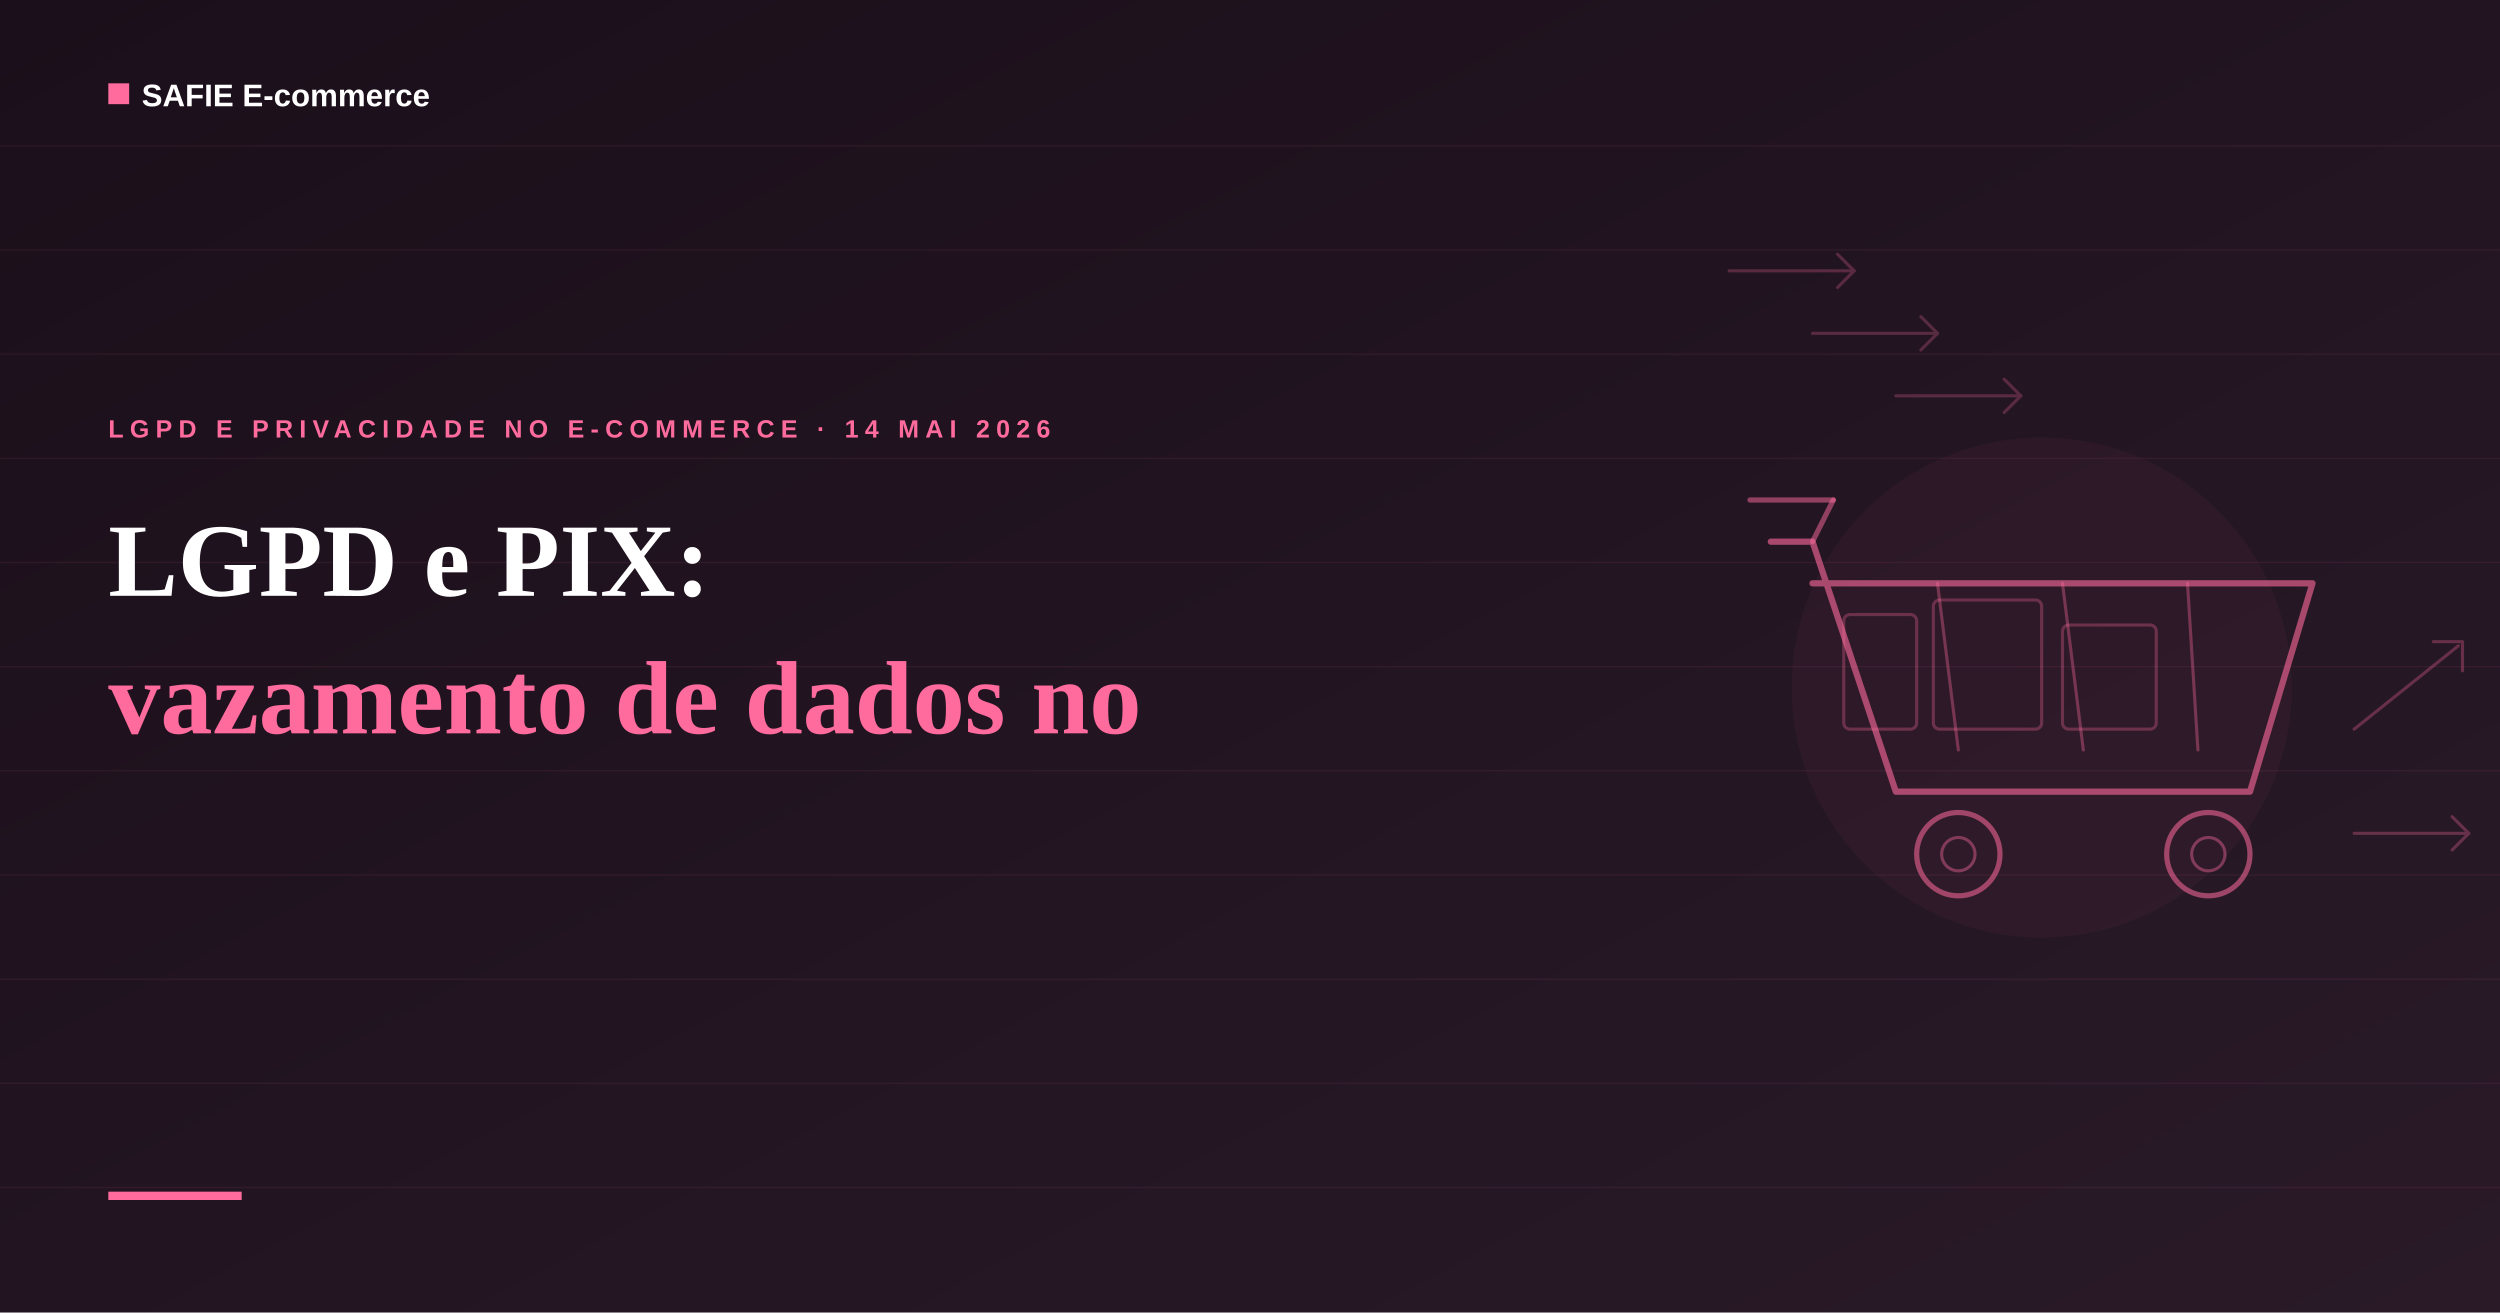
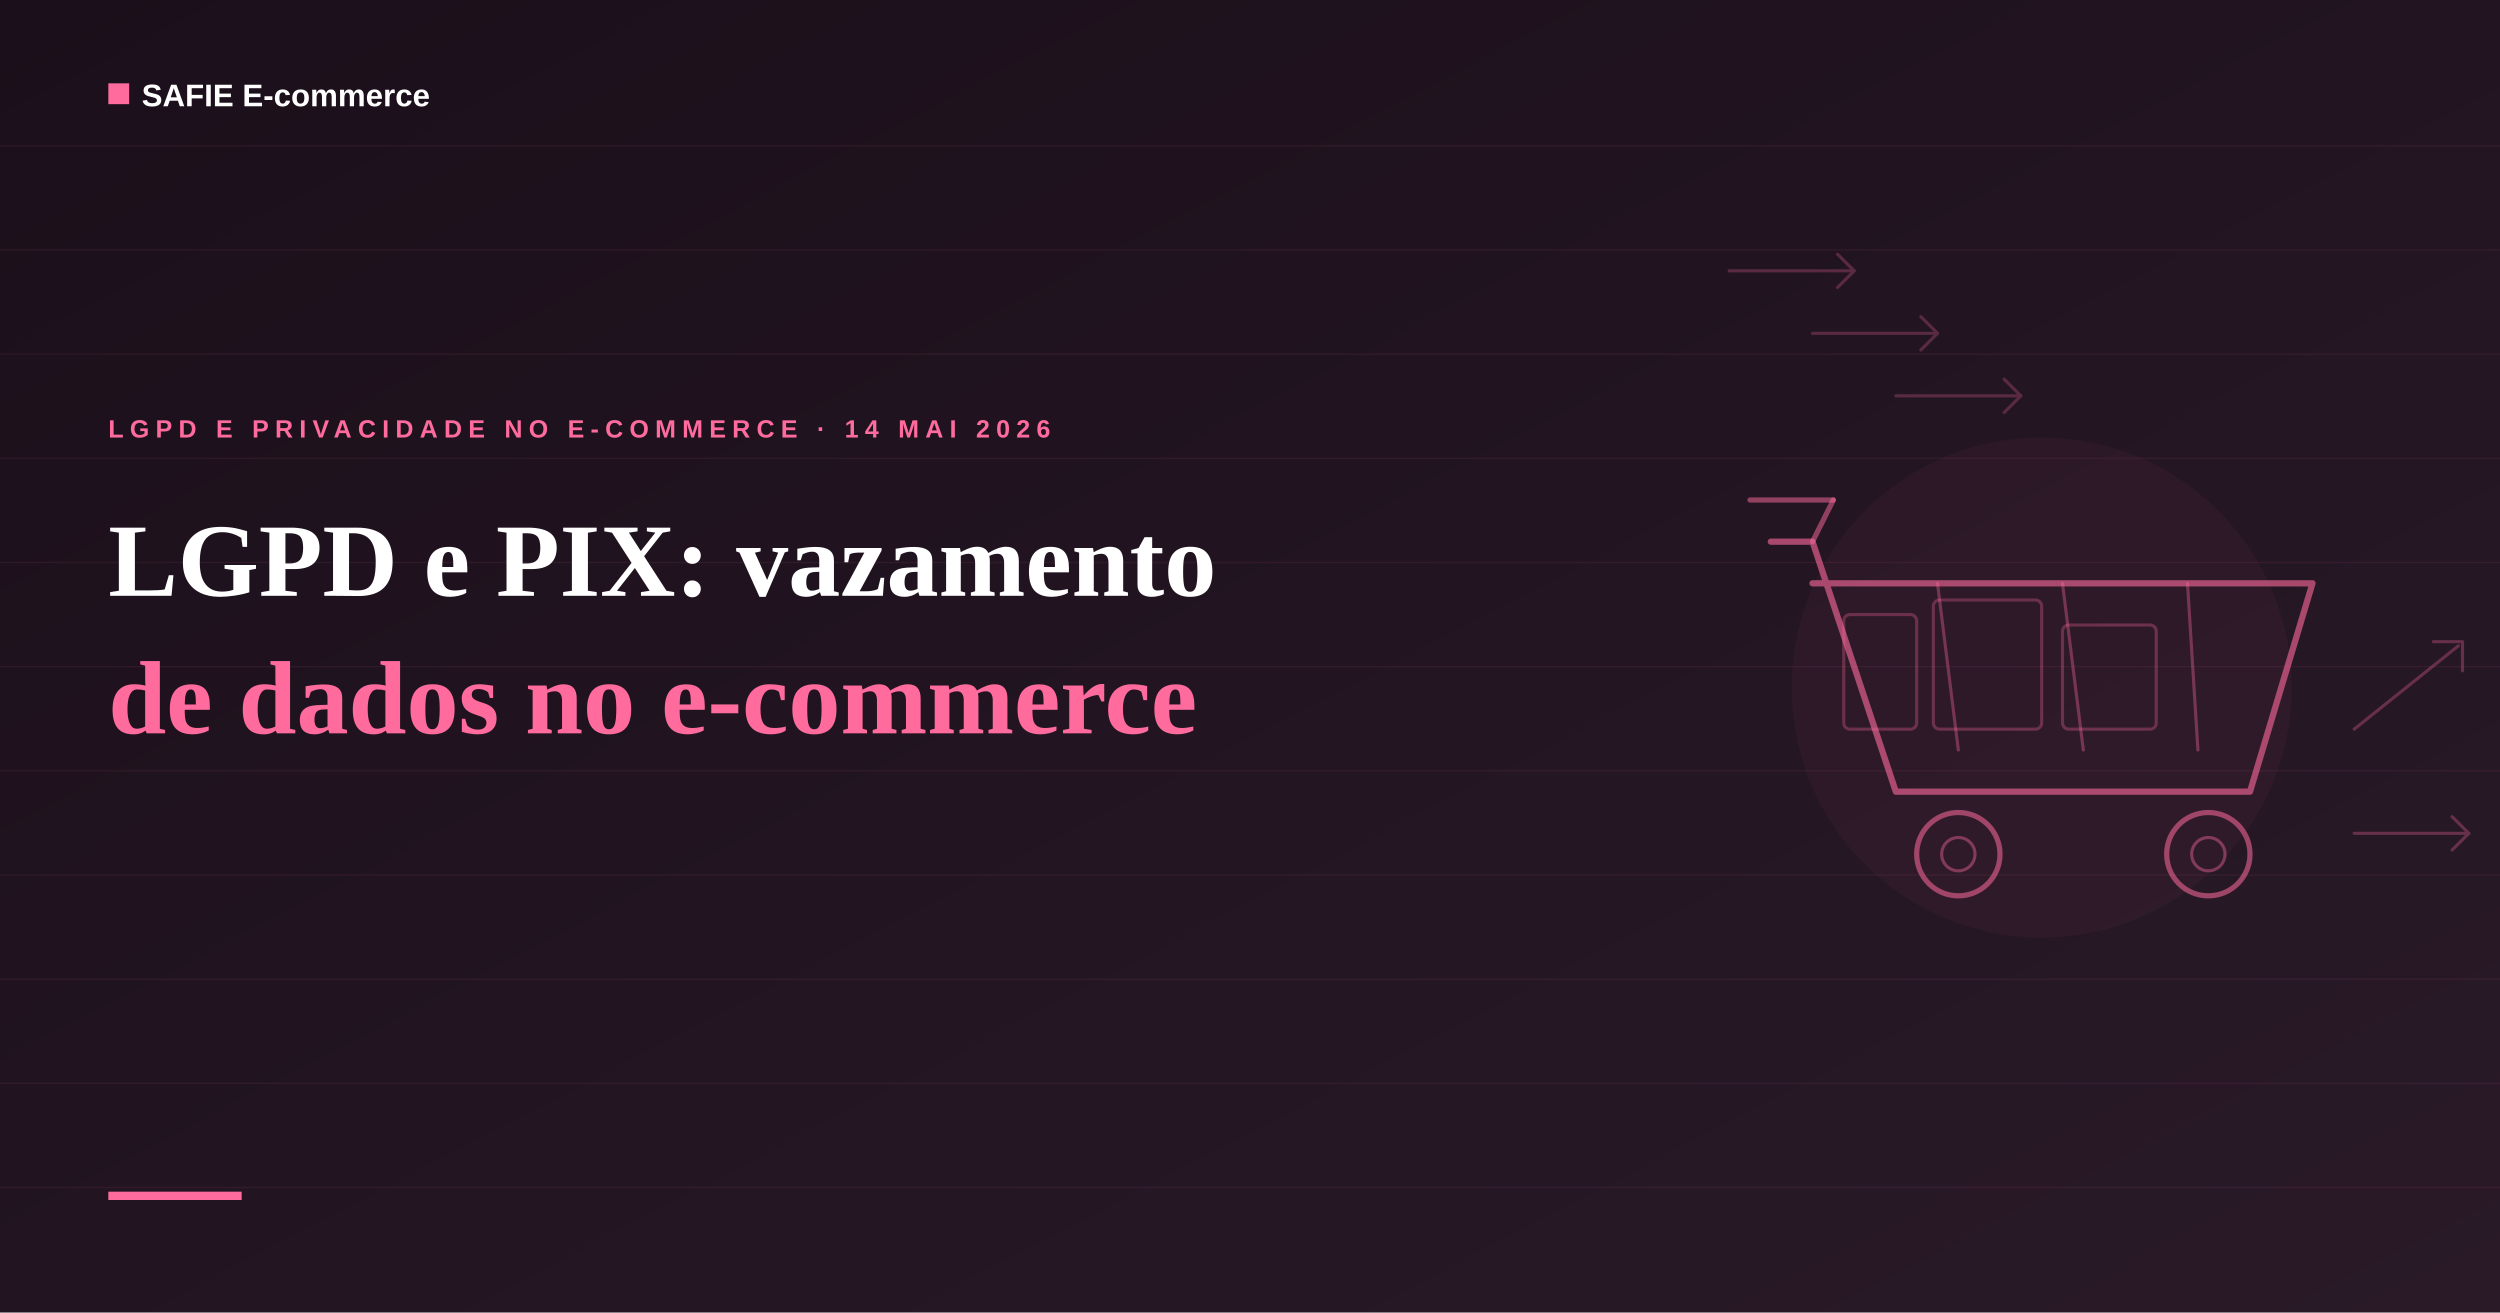
<svg xmlns="http://www.w3.org/2000/svg" viewBox="0 0 1200 630" width="1200" height="630">
  <defs>
    <linearGradient id="bg-grad" x1="0%" y1="0%" x2="100%" y2="100%">
      <stop offset="0%" stop-color="#1a0f1a" />
      <stop offset="100%" stop-color="#2a1a28" />
    </linearGradient>
  </defs>
  <rect width="1200" height="630" fill="url(#bg-grad)" />
  <g stroke="#ff6b9d" stroke-width="0.6" opacity="0.08">
    <line x1="0" y1="70" x2="1200" y2="70" />
    <line x1="0" y1="120" x2="1200" y2="120" />
    <line x1="0" y1="170" x2="1200" y2="170" />
    <line x1="0" y1="220" x2="1200" y2="220" />
    <line x1="0" y1="270" x2="1200" y2="270" />
    <line x1="0" y1="320" x2="1200" y2="320" />
    <line x1="0" y1="370" x2="1200" y2="370" />
    <line x1="0" y1="420" x2="1200" y2="420" />
    <line x1="0" y1="470" x2="1200" y2="470" />
    <line x1="0" y1="520" x2="1200" y2="520" />
    <line x1="0" y1="570" x2="1200" y2="570" />
  </g>
  <g stroke="#ff6b9d" stroke-width="1.5" opacity="0.25" fill="none" stroke-linecap="round" stroke-linejoin="round">
    <line x1="830" y1="130" x2="890" y2="130" />
    <polyline points="882,122 890,130 882,138" />
    <line x1="870" y1="160" x2="930" y2="160" />
    <polyline points="922,152 930,160 922,168" />
    <line x1="910" y1="190" x2="970" y2="190" />
    <polyline points="962,182 970,190 962,198" />
  </g>
  <g stroke="#ff6b9d" fill="none" stroke-linecap="round" stroke-linejoin="round">
    <path d="M 850 260 L 870 260 L 910 380 L 1080 380 L 1110 280 L 870 280" stroke-width="3" opacity="0.6" />
    <line x1="840" y1="240" x2="880" y2="240" stroke-width="2.5" opacity="0.5" />
    <line x1="880" y1="240" x2="870" y2="260" stroke-width="2.5" opacity="0.5" />
    <line x1="930" y1="280" x2="940" y2="360" stroke-width="1.5" opacity="0.35" />
    <line x1="990" y1="280" x2="1000" y2="360" stroke-width="1.5" opacity="0.35" />
    <line x1="1050" y1="280" x2="1055" y2="360" stroke-width="1.5" opacity="0.35" />
    <circle cx="940" cy="410" r="20" stroke-width="2.5" opacity="0.55" />
    <circle cx="940" cy="410" r="8" stroke-width="1.5" opacity="0.4" />
    <circle cx="1060" cy="410" r="20" stroke-width="2.5" opacity="0.55" />
    <circle cx="1060" cy="410" r="8" stroke-width="1.5" opacity="0.4" />
    <rect x="885" y="295" width="35" height="55" rx="3" stroke-width="1.5" opacity="0.3" />
    <rect x="928" y="288" width="52" height="62" rx="3" stroke-width="1.5" opacity="0.3" />
    <rect x="990" y="300" width="45" height="50" rx="3" stroke-width="1.5" opacity="0.3" />
  </g>
  <circle cx="980" cy="330" r="120" fill="#ff6b9d" opacity="0.04" />
  <g stroke="#ff6b9d" stroke-width="1.5" opacity="0.3" fill="none" stroke-linecap="round">
    <line x1="1130" y1="350" x2="1180" y2="310" />
    <polyline points="1168,308 1182,308 1182,322" stroke-linejoin="round" />
    <line x1="1130" y1="400" x2="1185" y2="400" />
    <polyline points="1177,392 1185,400 1177,408" stroke-linejoin="round" />
  </g>
  <rect x="52" y="40" width="10" height="10" fill="#ff6b9d" />
  <text x="68" y="51" fill="#ffffff" font-family="'DM Sans', Arial, sans-serif" font-size="15" font-weight="600">SAFIE E-commerce</text>
  <text x="52" y="210" fill="#ff6b9d" font-family="'DM Sans', Arial, sans-serif" font-size="12" font-weight="600" letter-spacing="3">LGPD E PRIVACIDADE NO E-COMMERCE · 14 MAI 2026</text>
-   <text x="52" y="286" fill="#ffffff" font-family="Georgia, 'Times New Roman', serif" font-size="50" font-weight="700">LGPD e PIX:</text>
-   <text x="52" y="352" fill="#ff6b9d" font-family="Georgia, 'Times New Roman', serif" font-size="50" font-weight="700">vazamento de dados no</text>
+   <text x="52" y="286" fill="#ffffff" font-family="Georgia, 'Times New Roman', serif" font-size="50" font-weight="700">LGPD e PIX: vazamento</text>
+   <text x="52" y="352" fill="#ff6b9d" font-family="Georgia, 'Times New Roman', serif" font-size="50" font-weight="700">de dados no e-commerce</text>
  <text x="52" y="418" fill="#ff6b9d" font-family="Georgia, 'Times New Roman', serif" font-size="50" font-weight="700" />
  <rect x="52" y="572" width="64" height="4" fill="#ff6b9d" />
</svg>
